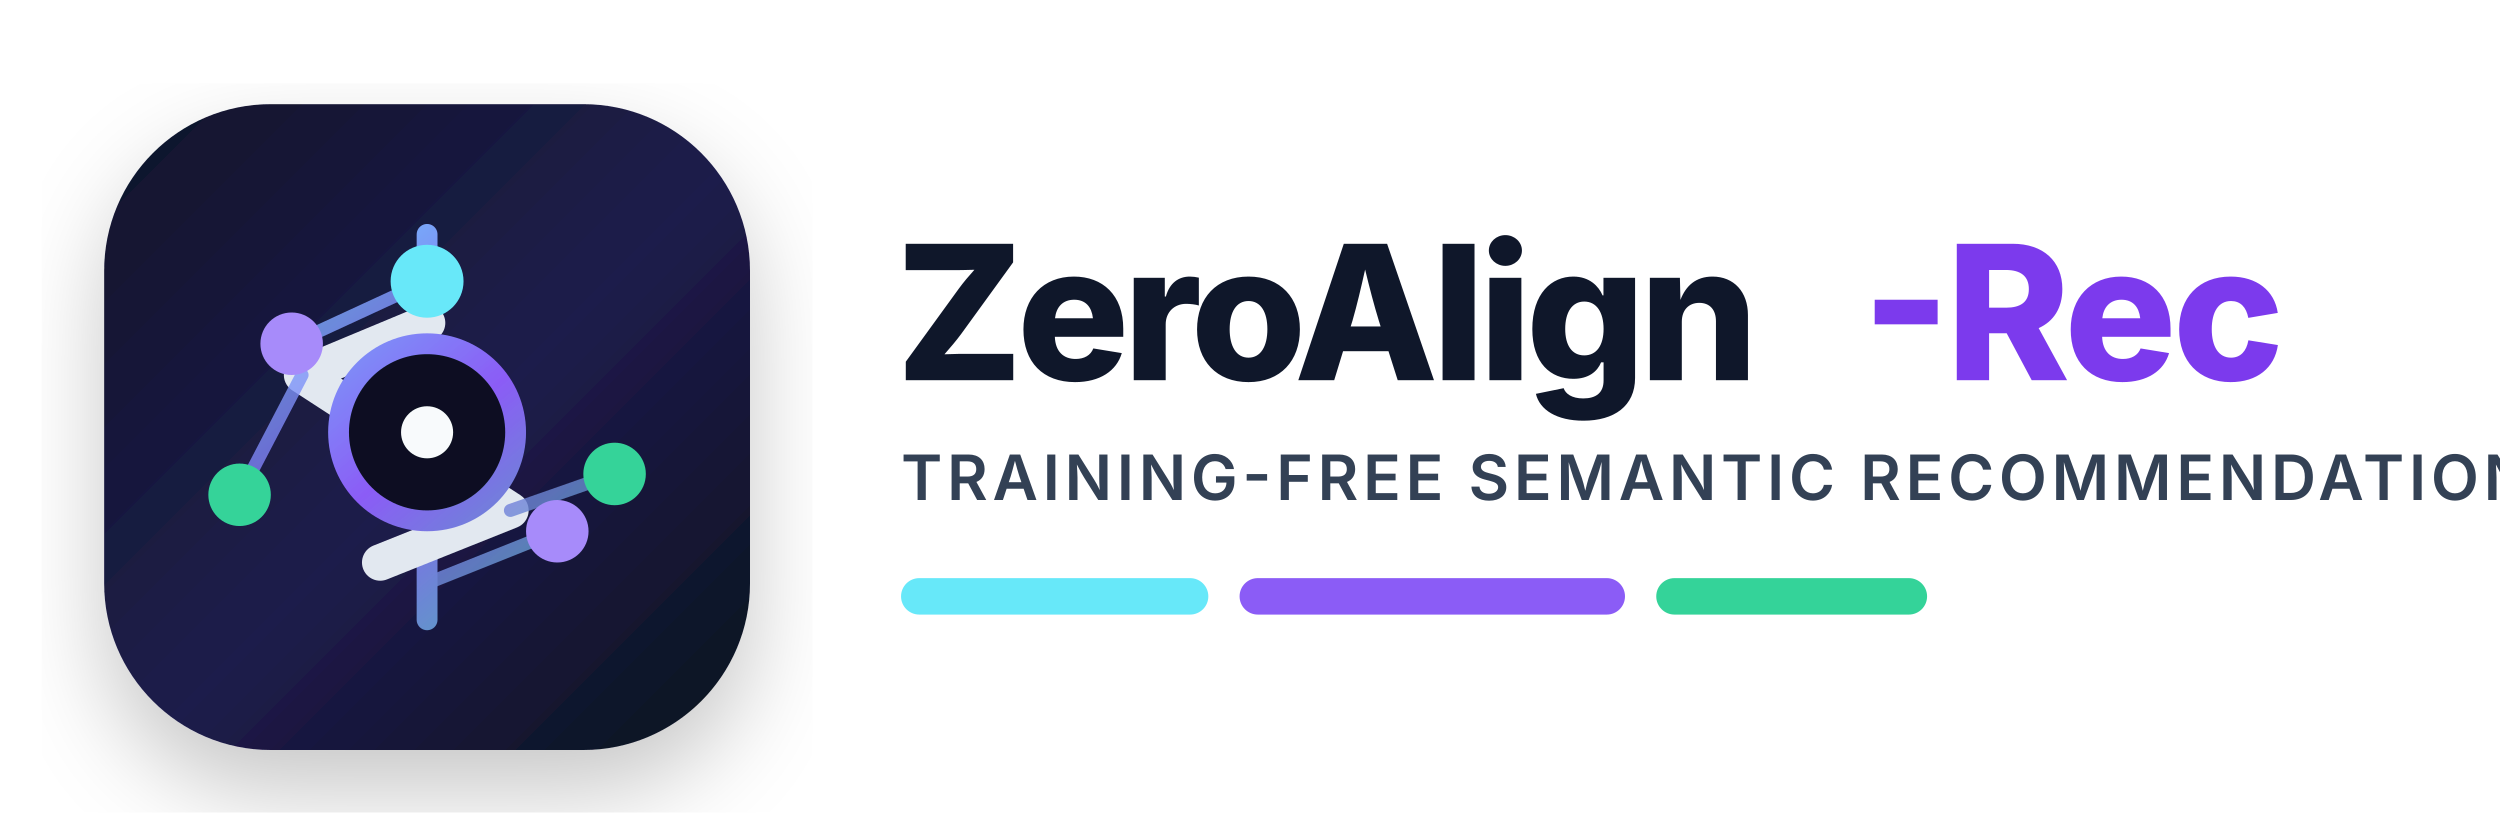
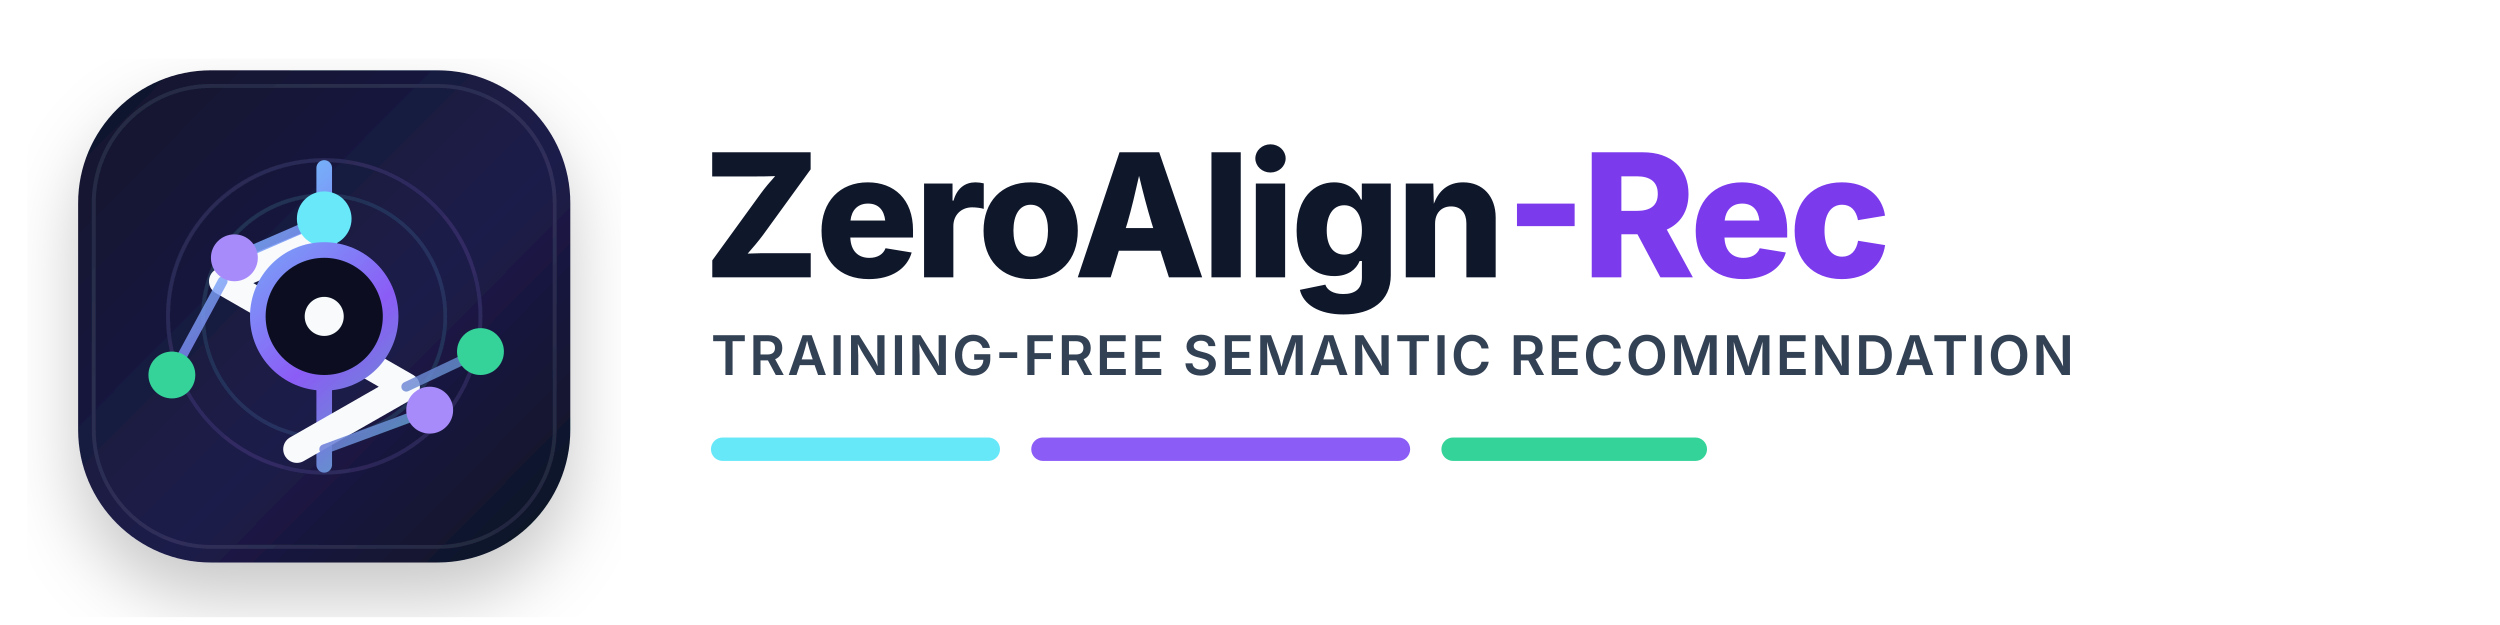
- <svg xmlns="http://www.w3.org/2000/svg" width="960" height="320" viewBox="0 0 960 320" fill="none" role="img" aria-labelledby="title desc">
+ <svg xmlns="http://www.w3.org/2000/svg" width="1280" height="320" viewBox="0 0 1280 320" fill="none" role="img" aria-labelledby="title desc">
  <defs>
-     <linearGradient id="panel" x1="40" y1="40" x2="280" y2="280" gradientUnits="userSpaceOnUse">
+     <linearGradient id="panel" x1="40" y1="36" x2="292" y2="286" gradientUnits="userSpaceOnUse">
      <stop stop-color="#0F172A" />
-       <stop offset="0.55" stop-color="#1E1B4B" />
+       <stop offset="0.58" stop-color="#1E1B4B" />
      <stop offset="1" stop-color="#0B1120" />
    </linearGradient>
-     <linearGradient id="accent" x1="96" y1="64" x2="256" y2="256" gradientUnits="userSpaceOnUse">
+     <linearGradient id="accent" x1="98" y1="72" x2="258" y2="254" gradientUnits="userSpaceOnUse">
      <stop stop-color="#67E8F9" />
-       <stop offset="0.5" stop-color="#8B5CF6" />
+       <stop offset="0.52" stop-color="#8B5CF6" />
      <stop offset="1" stop-color="#34D399" />
    </linearGradient>
-     <filter id="shadow" x="16" y="16" width="296" height="296" filterUnits="userSpaceOnUse" color-interpolation-filters="sRGB">
-       <feDropShadow dx="0" dy="16" stdDeviation="18" flood-color="#020617" flood-opacity="0.22" />
+     <filter id="shadow" x="14" y="12" width="304" height="304" filterUnits="userSpaceOnUse" color-interpolation-filters="sRGB">
+       <feDropShadow dx="0" dy="18" stdDeviation="18" flood-color="#020617" flood-opacity="0.22" />
    </filter>
  </defs>
  <g filter="url(#shadow)">
-     <rect x="40" y="40" width="248" height="248" rx="64" fill="url(#panel)" />
-     <path d="M164 90V238" stroke="url(#accent)" stroke-width="8" stroke-linecap="round" />
-     <path d="M164 124L116 144L196 196L146 216" stroke="#E2E8F0" stroke-width="14" stroke-linecap="round" stroke-linejoin="round" />
-     <path d="M164 108L112 132" stroke="url(#accent)" stroke-width="5" stroke-linecap="round" opacity="0.85" />
-     <path d="M116 144L92 190" stroke="url(#accent)" stroke-width="5" stroke-linecap="round" opacity="0.8" />
-     <path d="M196 196L236 182" stroke="url(#accent)" stroke-width="5" stroke-linecap="round" opacity="0.8" />
-     <path d="M164 224L214 204" stroke="url(#accent)" stroke-width="5" stroke-linecap="round" opacity="0.85" />
-     <circle cx="164" cy="108" r="14" fill="#67E8F9" />
-     <circle cx="112" cy="132" r="12" fill="#A78BFA" />
-     <circle cx="92" cy="190" r="12" fill="#34D399" />
-     <circle cx="236" cy="182" r="12" fill="#34D399" />
-     <circle cx="214" cy="204" r="12" fill="#A78BFA" />
-     <circle cx="164" cy="166" r="34" fill="#0B1120" stroke="url(#accent)" stroke-width="8" />
-     <circle cx="164" cy="166" r="10" fill="#F8FAFC" />
-   </g>
-   <g fill="#0F172A">
-     <text x="344" y="146" font-family="Inter, SF Pro Display, Segoe UI, Arial, sans-serif" font-size="72" font-weight="800" letter-spacing="-2.4">ZeroAlign</text>
-     <text x="715" y="146" font-family="Inter, SF Pro Display, Segoe UI, Arial, sans-serif" font-size="72" font-weight="800" letter-spacing="-1.6" fill="#7C3AED">-Rec</text>
-     <text x="346" y="192" font-family="Inter, SF Pro Display, Segoe UI, Arial, sans-serif" font-size="24" font-weight="600" fill="#334155" letter-spacing="1.8">TRAINING-FREE SEMANTIC RECOMMENDATION</text>
+     <rect x="40" y="36" width="252" height="252" rx="68" fill="url(#panel)" />
+     <rect x="48" y="44" width="236" height="236" rx="60" stroke="#94A3B8" stroke-opacity="0.15" stroke-width="2" />
+     <circle cx="166" cy="162" r="80" stroke="#A78BFA" stroke-opacity="0.14" stroke-width="2" />
+     <circle cx="166" cy="162" r="62" stroke="#67E8F9" stroke-opacity="0.12" stroke-width="2" />
+     <path d="M166 86V238" stroke="url(#accent)" stroke-width="8" stroke-linecap="round" />
+     <path d="M166 122L114 144L208 198L152 230" stroke="#F8FAFC" stroke-width="14" stroke-linecap="round" stroke-linejoin="round" />
+     <path d="M166 112L120 132" stroke="url(#accent)" stroke-width="5" stroke-linecap="round" opacity="0.88" />
+     <path d="M114 144L88 192" stroke="url(#accent)" stroke-width="5" stroke-linecap="round" opacity="0.82" />
+     <path d="M208 198L246 180" stroke="url(#accent)" stroke-width="5" stroke-linecap="round" opacity="0.82" />
+     <path d="M166 230L220 210" stroke="url(#accent)" stroke-width="5" stroke-linecap="round" opacity="0.88" />
+     <circle cx="166" cy="112" r="14" fill="#67E8F9" />
+     <circle cx="120" cy="132" r="12" fill="#A78BFA" />
+     <circle cx="88" cy="192" r="12" fill="#34D399" />
+     <circle cx="246" cy="180" r="12" fill="#34D399" />
+     <circle cx="220" cy="210" r="12" fill="#A78BFA" />
+     <circle cx="166" cy="162" r="34" fill="#0B1120" stroke="url(#accent)" stroke-width="8" />
+     <circle cx="166" cy="162" r="10" fill="#F8FAFC" />
  </g>
  <g>
-     <rect x="346" y="222" width="118" height="14" rx="7" fill="#67E8F9" />
-     <rect x="476" y="222" width="148" height="14" rx="7" fill="#8B5CF6" />
-     <rect x="636" y="222" width="104" height="14" rx="7" fill="#34D399" />
+     <text x="360" y="142" font-family="Inter, SF Pro Display, Segoe UI, Arial, sans-serif" font-size="88" font-weight="800" letter-spacing="-2.2" fill="#0F172A">
+       ZeroAlign<tspan fill="#7C3AED">-Rec</tspan>
+     </text>
+     <text x="364" y="192" font-family="Inter, SF Pro Display, Segoe UI, Arial, sans-serif" font-size="28" font-weight="600" letter-spacing="1.2" fill="#334155">
+       TRAINING-FREE SEMANTIC RECOMMENDATION
+     </text>
+     <rect x="364" y="224" width="148" height="12" rx="6" fill="#67E8F9" />
+     <rect x="528" y="224" width="194" height="12" rx="6" fill="#8B5CF6" />
+     <rect x="738" y="224" width="136" height="12" rx="6" fill="#34D399" />
  </g>
</svg>
